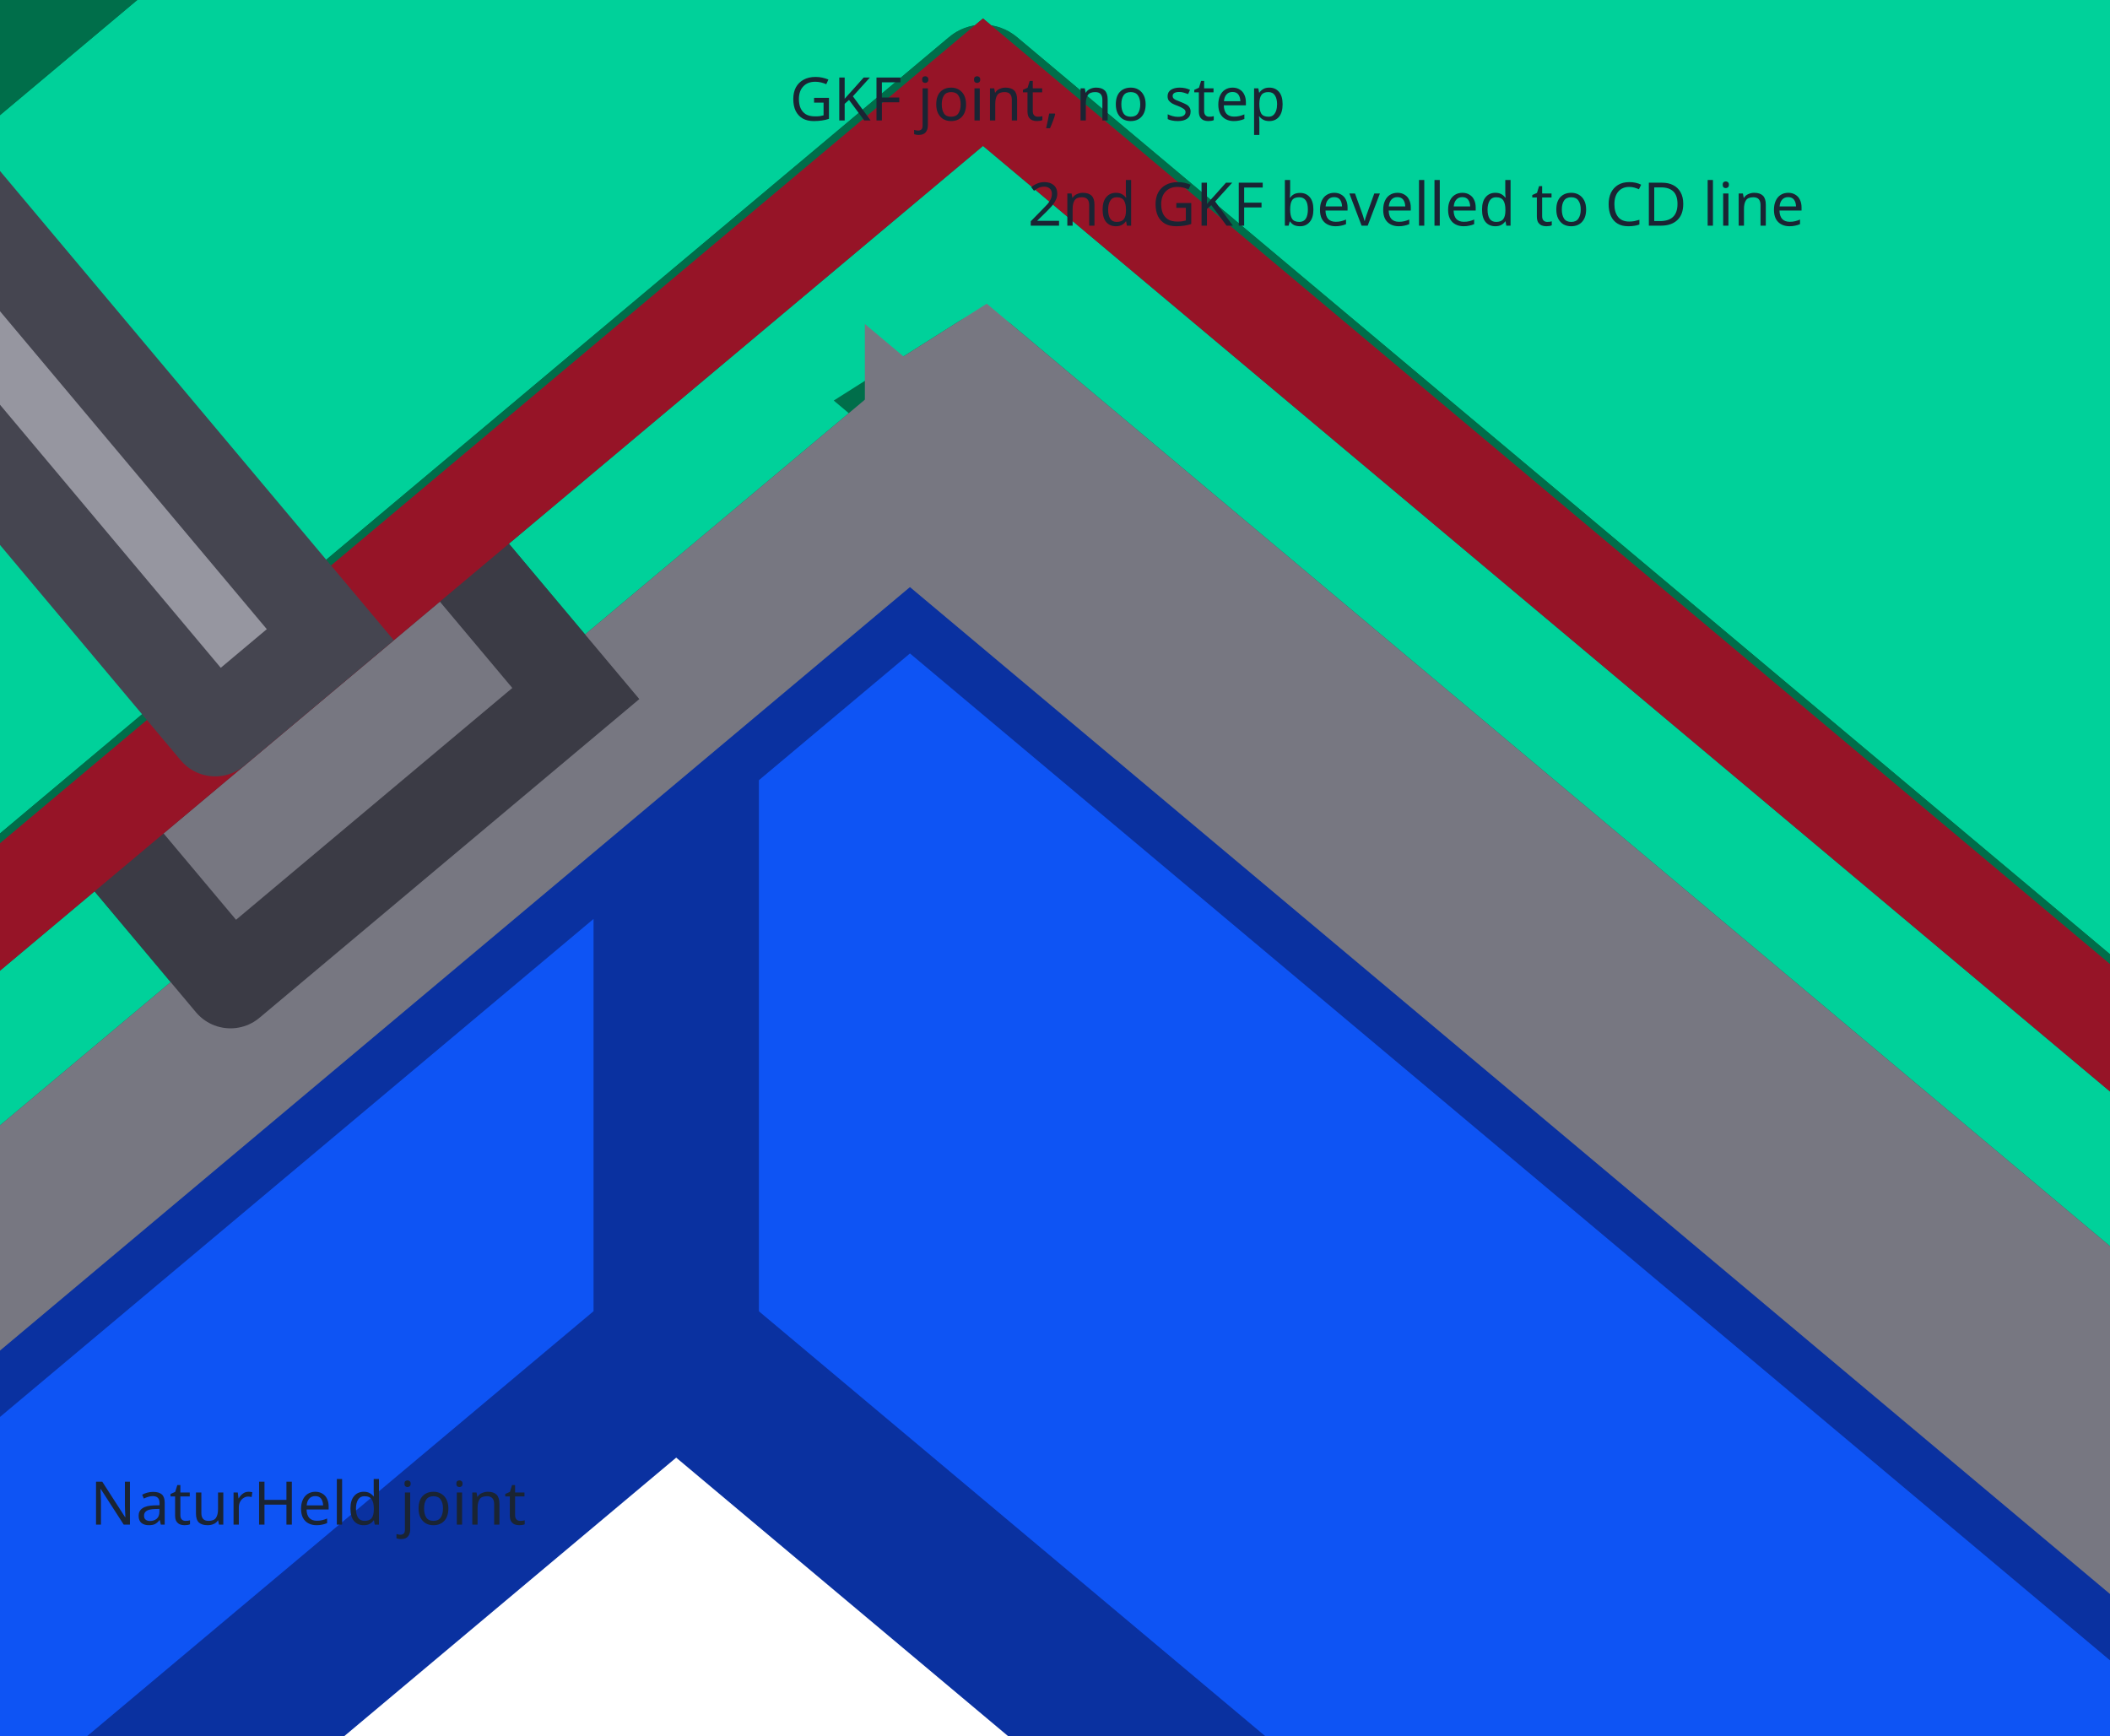
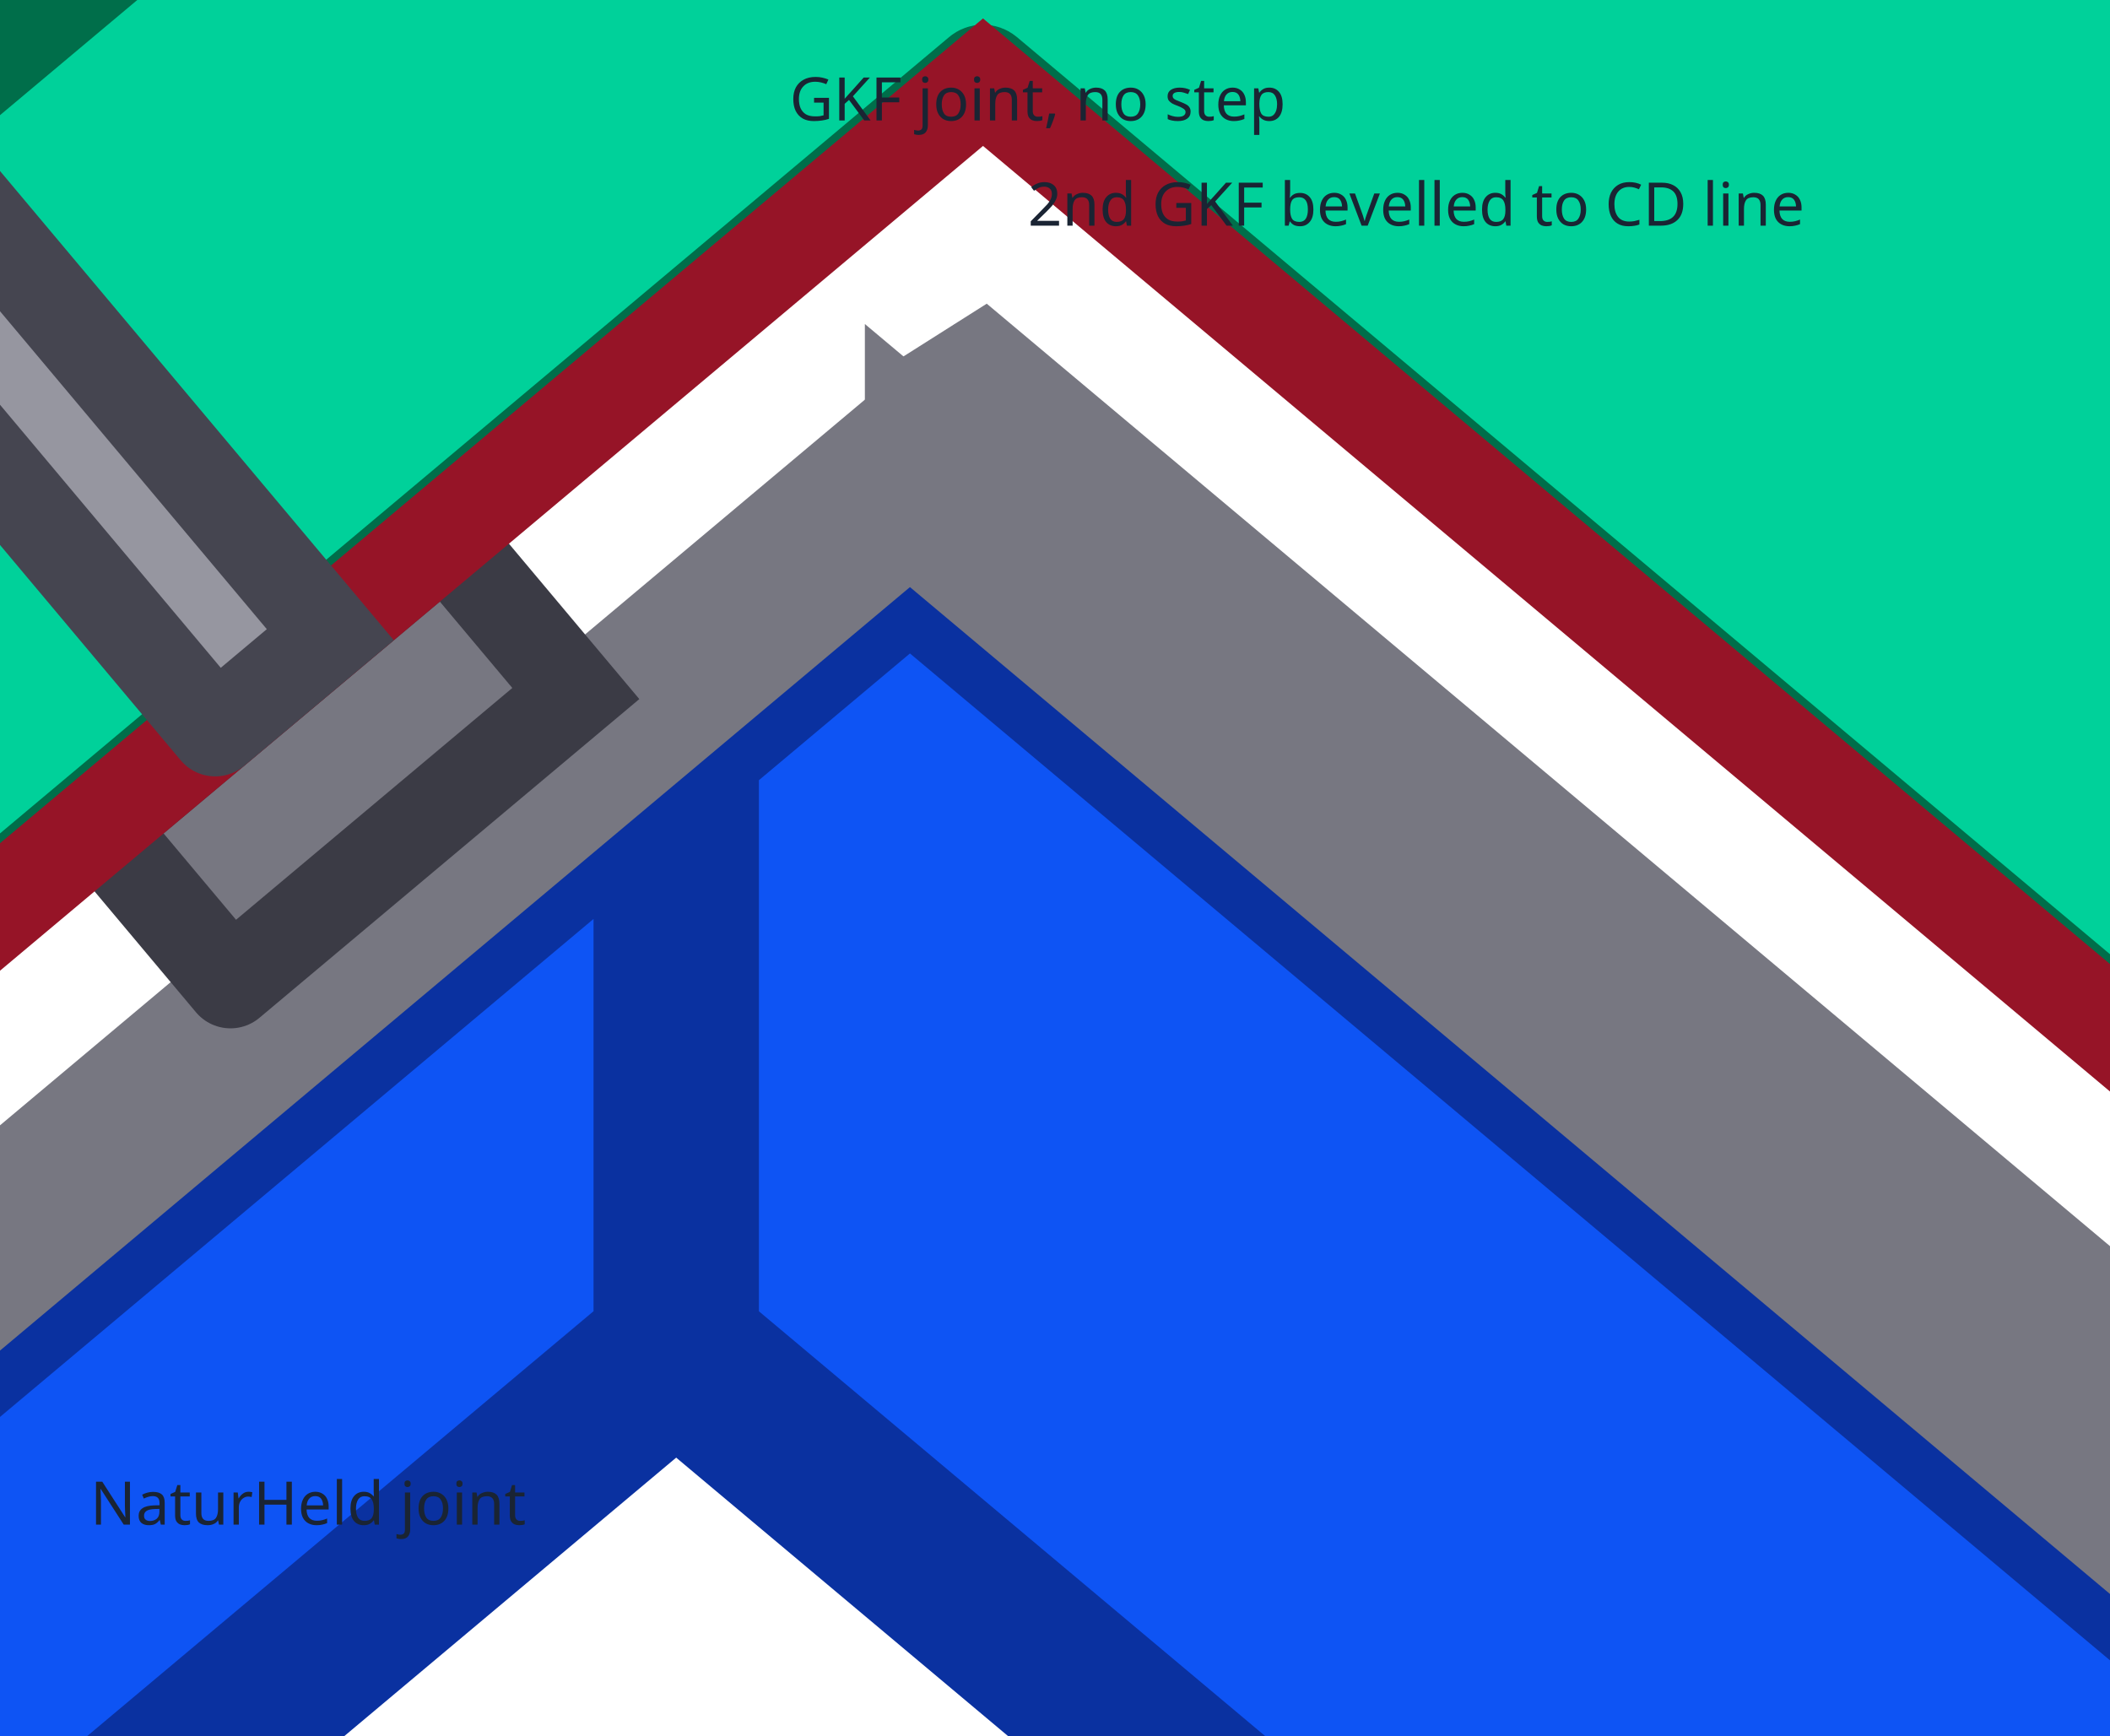
<svg xmlns="http://www.w3.org/2000/svg" width="280.84mm" height="230.97mm" viewBox="2360.00 -5403.94 280.84 230.97" version="1.1">
  <g transform="scale(1,-1)" stroke-linecap="round">
    <g fill="rgb(230,115,20)" stroke="rgb(119,49,0)" stroke-width="12.0" id="floor">
      <path d="M 5349.0,0.0 L 1.0,0.0 L 1.0,-150.0 L 5349.0,-150.0 L 5349.0,0.0" />
    </g>
    <g fill="rgb(69,230,24)" stroke="rgb(24,119,10)" stroke-width="12.0" id="eps">
+       <path d="M -266.0,-1.0 L -465.0,-1.0 L -465.0,-150.0 L -266.0,-150.0 L -266.0,-1.0" />
      <path d="M -266.0,3200.0 L -465.0,3200.0 L -465.0,2953.0 L -266.0,2953.0 L -266.0,3200.0" />
-       <path d="M -266.0,-1.0 L -465.0,-1.0 L -465.0,-150.0 L -266.0,-150.0 L -266.0,-1.0" />
      <path d="M 5815.0,3200.0 L 5616.0,3200.0 L 5616.0,-150.0 L 5815.0,-150.0 L 5815.0,3200.0" />
    </g>
    <g fill="rgb(224,69,39)" stroke="rgb(129,30,14)" stroke-width="12.0" id="masonry">
      <path d="M -16.0,3200.0 L -265.0,3200.0 L -265.0,2953.0 L -16.0,2953.0 L -16.0,3200.0" />
      <path d="M 5615.0,3200.0 L 5366.0,3200.0 L 5366.0,-150.0 L 5615.0,-150.0 L 5615.0,3200.0" />
    </g>
    <g fill="rgb(255,224,119)" stroke="rgb(170,139,49)" stroke-width="12.0" id="plaster">
      <path d="M 0.0,3200.0 L -15.0,3200.0 L -15.0,2953.0 L 0.0,2953.0 L 0.0,3200.0" />
      <path d="M 5365.0,3200.0 L 5350.0,3200.0 L 5350.0,0.0 L 5365.0,0.0 L 5365.0,3200.0" />
    </g>
    <g fill="rgb(255,150,0)" stroke="rgb(160,80,0)" stroke-width="12.0" id="furniture">
      <path d="M 5349.0,2450.0 L 4900.0,2450.0 L 4900.0,0.0 L 5349.0,0.0 L 5349.0,2450.0" />
    </g>
    <g fill="rgb(199,84,10)" stroke="rgb(110,39,0)" stroke-width="12.0" id="wall_plate">
      <path d="M -70.0,3300.0 L -210.0,3300.0 L -210.0,3201.0 L -70.0,3201.0 L -70.0,3300.0" />
      <path d="M 5560.0,3300.0 L 5420.0,3300.0 L 5420.0,3201.0 L 5560.0,3201.0 L 5560.0,3300.0" />
    </g>
    <g fill="rgb(199,84,10)" stroke="rgb(110,39,0)" stroke-width="12.0" id="rafters">
      <path d="M 5895.0,3168.026 L 2675.0,5869.927 L -545.0,3168.026 L -545.0,2961.161 L -265.0,3196.109 L -265.0,3200.0 L -260.363,3200.0 L -210.0,3242.259 L -210.0,3300.0 L -141.187,3300.0 L 2675.0,5663.062 L 5491.187,3300.0 L 5560.0,3300.0 L 5560.0,3242.259 L 5610.363,3200.0 L 5615.0,3200.0 L 5615.0,3196.109 L 5895.0,2961.161 L 5895.0,3168.026" />
    </g>
    <g fill="rgb(0,209,154)" stroke="rgb(0,110,74)" stroke-width="12.0" id="plenum_wool">
      <path d="M 2.0,3417.309 L 2.0,3306.576 L 2490.195,5394.42 A 1.0,1.0 -140.0 0,0 2491.481,5394.42 L 4938.055,3341.5 L 4988.5,3341.5 A 1.0,1.0 180.0 0,0 4989.5,3340.5 L 4989.5,3314.5 L 5348.0,3314.5 L 5348.0,3417.309 L 5349.0,3416.47 L 5349.0,3625.335 L 2675.0,5869.927 L 1.0,3625.335 L 1.0,3416.47 L 2.0,3417.309 M 990.575,4242.134 L 991.86,4240.602 L 948.526,4204.24 L 947.241,4205.773 L 990.575,4242.134 M 3911.354,4603.57 L 3954.687,4567.719 L 3953.401,4566.187 L 3910.068,4602.038 L 3911.354,4603.57 M 1465.21,4641.706 L 1463.925,4643.238 L 1507.259,4679.599 L 1508.544,4678.067 L 1465.21,4641.706 M 3434.147,4988.324 L 3432.861,4986.791 L 3389.528,5022.643 L 3390.813,5024.175 L 3434.147,4988.324 M 3648.256,4844.097 L 2675.0,5660.756 L 1701.744,4844.097 L 2675.0,5661.062 L 3648.256,4844.097" />
-       <path d="M 2675.0,5661.062 L 1701.744,4844.097 L 2675.0,5660.756 L 3648.256,4844.097 L 2675.0,5661.062" />
-       <path d="M -465.0,3200.0 L -70.0,3200.0 L -70.0,3201.0 L -210.0,3201.0 L -210.0,3300.0 L -70.0,3300.0 L -70.0,3244.856 L 2490.838,5393.654 L 4937.691,3340.5 L 4988.5,3340.5 L 4988.5,3313.5 L 5420.0,3313.5 L 5420.0,3300.0 L 5560.0,3300.0 L 5560.0,3201.0 L 5420.0,3201.0 L 5420.0,3200.0 L 5815.0,3200.0 L 5815.0,3235.154 L 2675.0,5869.927 L -465.0,3235.154 L -465.0,3200.0 M 1.0,3625.335 L 2675.0,5869.927 L 5349.0,3625.335 L 5349.0,3416.47 L 5348.0,3417.309 L 5348.0,3314.5 L 4989.5,3314.5 L 4989.5,3340.5 A 1.0,1.0 180.0 0,1 4988.5,3341.5 L 4938.055,3341.5 L 2491.481,5394.42 A 1.0,1.0 -140.0 0,1 2490.195,5394.42 L 2.0,3306.576 L 2.0,3417.309 L 1.0,3416.47 L 1.0,3625.335" />
-       <path d="M -31.623,3200.0 L -18.377,3200.0 L -22.377,3214.0 L -27.623,3214.0 L -31.623,3200.0" />
-       <path d="M 4937.327,3339.5 L 4918.81,3355.038 L 4902.097,3335.121 L 4923.547,3317.123 L 4926.5,3316.658 L 4926.5,3338.5 L 4927.5,3338.5 L 4927.5,3339.5 L 4937.327,3339.5" />
-       <path d="M 4899.0,3303.779 L 4900.0,3302.94 L 4900.0,3287.5 L 5419.0,3287.5 L 5419.0,3288.5 L 4901.0,3288.5 L 4901.0,3299.0 L 5419.0,3299.0 L 5419.0,3301.0 L 4901.0,3301.0 L 4901.0,3311.5 L 4908.053,3311.5 L 4927.5,3311.5 L 5419.0,3311.5 L 5419.0,3312.5 L 4927.5,3312.5 L 4927.5,3316.5 L 4926.5,3316.5 L 4922.904,3316.357 L 4860.854,3368.423 L 4861.497,3369.189 L 4901.331,3335.764 L 4918.044,3355.681 L 4501.2,3705.454 L 4483.845,3684.771 L 4437.882,3723.338 L 4455.238,3744.021 L 4022.422,4107.196 L 4005.067,4086.513 L 3959.104,4125.08 L 3976.46,4145.764 L 3543.645,4508.939 L 3526.289,4488.255 L 3480.327,4526.823 L 3497.682,4547.506 L 3064.867,4910.681 L 3047.512,4889.998 L 3001.549,4928.565 L 3018.904,4949.248 L 2490.838,5392.348 L 2419.286,5332.309 L 2436.641,5311.626 L 2390.678,5273.059 L 2373.323,5293.742 L 1940.508,4930.567 L 1957.863,4909.884 L 1911.901,4871.316 L 1894.545,4892 L 1461.73,4528.825 L 1479.085,4508.141 L 1433.123,4469.574 L 1415.767,4490.257 L 982.952,4127.082 L 1000.308,4106.399 L 954.345,4067.832 L 936.99,4088.515 L 504.175,3725.34 L 521.53,3704.657 L 475.567,3666.09 L 458.212,3686.773 L -19.709,3285.749 L -19.067,3284.983 L -58.901,3251.558 L -42.831,3232.407 L -2.997,3265.832 L -2.354,3265.066 L -64.404,3213 L -69.0,3213.143 L -69.0,3201.0 L -32.377,3201.0 L -28.377,3215.0 L -21.623,3215.0 L -17.623,3201.0 L -15.0,3201.0 L -15.0,3202.0 L 0.0,3202.0 L 0.0,3250.724 L 2481.114,5332.626 L 4889.799,3311.5 L 4899.0,3311.5 L 4899.0,3303.779 M 2481.114,5347.944 L 4908.053,3311.5 L 4888.607,3313.5 L 2481.114,5333.626 L -58.0,3203.056 L -58.0,3217.374 L 2481.114,5347.944 M 2490.838,5356.102 L 4927.5,3311.5 L 4908.053,3313.5 L 2481.114,5349.944 L 2490.838,5356.102" />
-       <path d="M -69.0,3244.389 L -69.0,3235.143 L -68.0,3235.143 L -68.0,3213.143 L -65.047,3213.766 L -43.597,3231.764 L -60.31,3251.681 L -69.0,3244.389" />
+       <path d="M -138.995,3301.839 L -0.0,3418.47 L 0.0,3625.335 L -138.995,3508.704 L -138.995,3301.839" />
+       <path d="M -209.0,3301.0 L -140.995,3301.0 L -140.995,3507.026 L -209.0,3449.963 L -209.0,3301.0" />
+       <path d="M -264.0,3201.0 L -211.0,3201.0 L -211.0,3448.285 L -264.0,3403.813 L -264.0,3201.0" />
+       <path d="M 5350.0,3418.47 L 5488.995,3301.839 L 5488.995,3508.704 L 5350.0,3625.335 L 5350.0,3418.47" />
+       <path d="M 5490.995,3301.0 L 5559.0,3301.0 L 5559.0,3449.963 L 5490.995,3507.026 L 5490.995,3301.0" />
+       <path d="M 5561.0,3201.0 L 5614.0,3201.0 L 5614.0,3403.813 L 5561.0,3448.285 L 5561.0,3201.0" />
    </g>
    <g fill="rgb(69,69,80)" stroke="rgb(30,30,39)" stroke-width="12.0" id="racking_strap">
      <path d="M 1507.259,4679.599 L 1463.925,4643.238 L 1465.21,4641.706 L 1508.544,4678.067 L 1507.259,4679.599" />
      <path d="M 948.526,4204.24 L 991.86,4240.602 L 990.575,4242.134 L 947.241,4205.773 L 948.526,4204.24" />
      <path d="M 3954.687,4567.719 L 3911.354,4603.57 L 3910.068,4602.038 L 3953.401,4566.187 L 3954.687,4567.719" />
      <path d="M 3389.528,5022.643 L 3432.861,4986.791 L 3434.147,4988.324 L 3390.813,5024.175 L 3389.528,5022.643" />
    </g>
    <g fill="none" stroke="rgb(234,14,14)" stroke-width="22.0" id="roofing">
      <path d="M -545.0,3170.026 L 2675.0,5871.927 L 5895.0,3170.026 L 5895.0,3355.699 L 2675.0,6057.6 L -545.0,3355.699 L -545.0,3170.026" />
    </g>
    <g fill="rgb(139,209,255)" stroke="rgb(39,119,180)" stroke-width="12.0" id="glazing">
      <path d="M -130.0,2500.0 L -150.0,2500.0 L -150.0,1.0 L -130.0,1.0 L -130.0,2500.0" />
    </g>
    <g fill="rgb(14,84,244)" stroke="rgb(10,49,160)" stroke-width="22.0" id="slope_naturheld_140">
      <path d="M 2450.0,5223.972 A 1.0,1.0 -140.0 0,0 2450.643,5223.738 L 4899.0,3169.322 L 4899.0,3311.5 L 4888.607,3311.5 A 1.0,1.0 0.0 0,0 4887.964,3311.734 L 2481.114,5331.321 L 2450.0,5305.212 L 2450.0,5223.972" />
      <path d="M 3.0,3171 L 2449.357,5223.738 A 1.0,1.0 -140.0 0,0 2450.0,5223.972 L 2450.0,5305.212 L 3.0,3251.936 L 3.0,3171" />
    </g>
    <g fill="rgb(230,230,234)" stroke="rgb(119,119,129)" stroke-width="12.0" id="slope_gkf">
      <path d="M 2481.114,5333.626 L 4888.607,3313.5 L 4908.053,3311.5 L 2481.114,5347.944 L 2481.114,5333.626" />
      <path d="M -58.0,3203.056 L 2481.114,5333.626 L 2481.114,5347.944 L -58.0,3217.374 L -58.0,3203.056" />
      <path d="M 2481.114,5349.944 L 4908.053,3313.5 L 4927.5,3311.5 L 2490.838,5356.102 L 2481.114,5349.944" />
    </g>
    <g fill="rgb(119,119,129)" stroke="rgb(59,59,69)" stroke-width="12.0" id="slope_cd">
      <path d="M 475.567,3666.09 L 521.53,3704.657 L 504.175,3725.34 L 458.212,3686.773 L 475.567,3666.09" />
      <path d="M 954.345,4067.832 L 1000.308,4106.399 L 982.952,4127.082 L 936.99,4088.515 L 954.345,4067.832" />
      <path d="M 1433.123,4469.574 L 1479.085,4508.141 L 1461.73,4528.825 L 1415.767,4490.257 L 1433.123,4469.574" />
      <path d="M 1911.901,4871.316 L 1957.863,4909.884 L 1940.508,4930.567 L 1894.545,4892 L 1911.901,4871.316" />
      <path d="M 2390.678,5273.059 L 2436.641,5311.626 L 2419.286,5332.309 L 2373.323,5293.742 L 2390.678,5273.059" />
      <path d="M 3001.549,4928.565 L 3047.512,4889.998 L 3064.867,4910.681 L 3018.904,4949.248 L 3001.549,4928.565" />
      <path d="M 3480.327,4526.823 L 3526.289,4488.255 L 3543.645,4508.939 L 3497.682,4547.506 L 3480.327,4526.823" />
      <path d="M 3959.104,4125.08 L 4005.067,4086.513 L 4022.422,4107.196 L 3976.46,4145.764 L 3959.104,4125.08" />
      <path d="M 4437.882,3723.338 L 4483.845,3684.771 L 4501.2,3705.454 L 4455.238,3744.021 L 4437.882,3723.338" />
    </g>
    <g fill="rgb(224,34,59)" stroke="rgb(150,20,39)" stroke-width="12.0" id="slope_foil">
      <path d="M -18.377,3200.0 L 0.0,3200.0 L 0.0,3188.0 L 1.0,3188.0 L 1.0,3201.0 L -17.623,3201.0 L -21.623,3215.0 L -28.377,3215.0 L -32.377,3201.0 L -69.0,3201.0 L -69.0,3244.389 L 2490.838,5392.348 L 4937.327,3339.5 L 4987.5,3339.5 L 4987.5,3312.5 L 5419.0,3312.5 L 5419.0,3201.0 L 5394.852,3201.0 L 5389.852,3215.0 L 5379.148,3215.0 L 5374.148,3201.0 L 5349.0,3201.0 L 5349.0,3150.0 L 5350.0,3150.0 L 5350.0,3200.0 L 5374.852,3200.0 L 5379.852,3214.0 L 5389.148,3214.0 L 5394.148,3200.0 L 5420.0,3200.0 L 5420.0,3313.5 L 4988.5,3313.5 L 4988.5,3340.5 L 4937.691,3340.5 L 2490.838,5393.654 L -70.0,3244.856 L -70.0,3200.0 L -31.623,3200.0 L -27.623,3214.0 L -22.377,3214.0 L -18.377,3200.0" />
    </g>
    <g fill="rgb(255,139,0)" stroke="rgb(180,90,0)" stroke-width="12.0" id="vapour_brake_tape">
      <path d="M -15.0,3201.0 L 1.0,3201.0 L 1.0,3187.0 L 2.0,3187.0 L 2.0,3202.0 L -15.0,3202.0 L -15.0,3201.0" />
      <path d="M 5365.0,3202.0 L 5348.0,3202.0 L 5348.0,3149.0 L 5349.0,3149.0 L 5349.0,3201.0 L 5365.0,3201.0 L 5365.0,3202.0" />
    </g>
    <g fill="rgb(119,119,129)" stroke="rgb(39,39,49)" stroke-width="12.0" id="eave_ud">
      <path d="M -68.0,3213.143 L -68.0,3235.143 L -69.0,3235.143 L -69.0,3213.143 L -64.404,3213 L -2.354,3265.066 L -2.997,3265.832 L -42.831,3232.407 L -58.901,3251.558 L -19.067,3284.983 L -19.709,3285.749 L -60.31,3251.681 L -43.597,3231.764 L -65.047,3213.766 L -68.0,3213.143" />
    </g>
    <g fill="rgb(244,244,244)" stroke="rgb(20,20,20)" stroke-width="12.0" id="eave_acrylic">
      <path d="M 0.0,3163.678 L 6.0,3172.212 L 2.0,3168.856 L 0.0,3168.856 L 0.0,3163.678" />
    </g>
    <g fill="rgb(150,150,160)" stroke="rgb(69,69,80)" stroke-width="12.0" id="slope_direct_hanger">
      <path d="M 473.533,3699.629 L 488.854,3712.484 L 433.423,3778.544 L 418.102,3765.688 L 473.533,3699.629" />
      <path d="M 952.311,4101.371 L 967.631,4114.227 L 912.201,4180.286 L 896.88,4167.431 L 952.311,4101.371" />
      <path d="M 1431.088,4503.113 L 1446.409,4515.969 L 1390.978,4582.029 L 1375.658,4569.173 L 1431.088,4503.113" />
      <path d="M 1909.866,4904.855 L 1925.187,4917.711 L 1869.756,4983.771 L 1854.435,4970.915 L 1909.866,4904.855" />
      <path d="M 2388.644,5306.598 L 2403.965,5319.453 L 2348.534,5385.513 L 2333.213,5372.657 L 2388.644,5306.598" />
    </g>
    <g fill="rgb(90,90,100)" stroke="rgb(39,39,49)" stroke-width="12.0" id="slope_nonius">
      <path d="M 3034.225,4936.392 L 3049.546,4923.537 L 3257.16,5170.961 L 3241.839,5183.817 L 3034.225,4936.392" />
      <path d="M 3513.003,4534.65 L 3528.324,4521.794 L 3735.937,4769.219 L 3720.617,4782.074 L 3513.003,4534.65" />
      <path d="M 3991.781,4132.908 L 4007.102,4120.052 L 4214.715,4367.476 L 4199.394,4380.332 L 3991.781,4132.908" />
      <path d="M 4470.558,3731.166 L 4485.879,3718.31 L 4693.493,3965.734 L 4678.172,3978.59 L 4470.558,3731.166" />
    </g>
    <g fill="rgb(14,84,244)" stroke="rgb(10,49,160)" stroke-width="22.0" id="soffit_naturheld_140">
      <path d="M 4901.0,2471.0 L 4943.0,2471.0 L 4943.0,3286.5 L 4901.0,3286.5 L 4901.0,2471.0" />
    </g>
    <g fill="rgb(0,209,154)" stroke="rgb(0,110,74)" stroke-width="12.0" id="soffit_mineral_wool">
      <path d="M 4945.0,2483.5 L 5349.0,2483.5 L 5349.0,2960.606 L 4945.0,2960.606 L 4945.0,2483.5 M 5302.0,2486.5 L 5302.0,2512.5 L 5329.0,2512.5 L 5329.0,2486.5 L 5302.0,2486.5" />
-       <path d="M 4944.0,2470.0 L 5350.0,2470.0 L 5350.0,3150.0 L 5349.0,3150.0 L 5349.0,3149.0 L 5348.0,3149.0 L 5348.0,3153.127 A 95.0,95.0 0.0 0,0 5263.543,3102.501 A 95.0,95.0 0.0 0,0 5195.248,2960.606 L 5349.0,2960.606 L 5349.0,2483.5 L 4945.0,2483.5 L 4945.0,2960.606 L 5167.752,2960.606 A 95.0,95.0 0.0 0,0 5099.457,3102.501 A 95.0,95.0 0.0 0,0 5068.586,3287.5 L 4944.0,3287.5 L 4944.0,2470.0 M 5349.0,2481.5 L 5349.0,2471.0 L 4945.0,2471.0 L 4945.0,2481.5 L 5349.0,2481.5" />
-       <path d="M 5233.586,3287.5 L 5129.414,3287.5 A 95.0,95.0 0.0 0,0 5181.5,3244.604 A 95.0,95.0 0.0 0,0 5233.586,3287.5" />
-       <path d="M 5419.0,3286.5 L 5419.0,3287.5 L 5294.414,3287.5 A 95.0,95.0 0.0 0,0 5358.893,3202.0 L 5365.0,3202.0 L 5365.0,3201.0 L 5374.148,3201.0 L 5379.148,3215.0 L 5389.852,3215.0 L 5394.852,3201.0 L 5419.0,3201.0 L 5419.0,3232.5 L 5416.0,3232.5 L 5416.0,3283.5 L 5365.0,3283.5 L 5365.0,3286.5 L 5419.0,3286.5" />
-       <path d="M 5374.852,3200.0 L 5394.148,3200.0 L 5389.148,3214.0 L 5379.852,3214.0 L 5374.852,3200.0" />
    </g>
    <g fill="rgb(119,119,129)" stroke="rgb(59,59,69)" stroke-width="12.0" id="soffit_ud">
      <path d="M 4926.5,3316.5 L 4927.5,3316.5 L 4927.5,3338.5 L 4926.5,3338.5 L 4926.5,3316.658 L 4923.547,3317.123 L 4902.097,3335.121 L 4918.81,3355.038 L 4918.044,3355.681 L 4901.331,3335.764 L 4861.497,3369.189 L 4860.854,3368.423 L 4922.904,3316.357 L 4926.5,3316.5" />
      <path d="M 5329.0,2512.5 L 5302.0,2512.5 L 5302.0,2486.5 L 5329.0,2486.5 L 5329.0,2512.5" />
    </g>
    <g fill="rgb(230,230,234)" stroke="rgb(119,119,129)" stroke-width="12.0" id="soffit_gkf">
      <path d="M 4901.0,3288.5 L 5419.0,3288.5 L 5419.0,3299.0 L 4901.0,3299.0 L 4901.0,3288.5" />
      <path d="M 4901.0,3301.0 L 5419.0,3301.0 L 5419.0,3311.5 L 4901.0,3311.5 L 4901.0,3301.0" />
    </g>
    <g fill="rgb(119,119,129)" stroke="rgb(59,59,69)" stroke-width="12.0" id="soffit_cd">
      <path d="M 4971.0,3286.5 L 4945.0,3286.5 L 4945.0,2486.5 L 4971.0,2486.5 L 4971.0,3286.5" />
      <path d="M 5302.0,2512.5 L 4972.0,2512.5 L 4972.0,2486.5 L 5302.0,2486.5 L 5302.0,2512.5" />
      <path d="M 4927.5,3312.5 L 4987.5,3312.5 L 4987.5,3339.5 L 4927.5,3339.5 L 4927.5,3312.5" />
    </g>
    <g fill="rgb(20,20,23)" stroke="rgb(10,10,11)" stroke-width="2.0" id="joint_screw">
      <path d="M -68.0,3220.143 L -66.4,3220.143 L -66.4,3228.143 L -68.0,3228.143 L -68.0,3220.143" />
      <path d="M -103.0,3222.393 L -68.0,3222.393 L -68.0,3225.893 L -103.0,3225.893 L -103.0,3222.393" />
      <path d="M -68.0,3220.143 L -66.4,3220.143 L -66.4,3228.143 L -68.0,3228.143 L -68.0,3220.143" />
      <path d="M -103.0,3222.393 L -68.0,3222.393 L -68.0,3225.893 L -103.0,3225.893 L -103.0,3222.393" />
      <path d="M -103.0,3222.393 L -68.0,3222.393 L -68.0,3225.893 L -103.0,3225.893 L -103.0,3222.393" />
      <path d="M 4924.9,3323.5 L 4926.5,3323.5 L 4926.5,3331.5 L 4924.9,3331.5 L 4924.9,3323.5" />
      <path d="M 4926.5,3325.75 L 4936.0,3325.75 L 4936.0,3329.25 L 4926.5,3329.25 L 4926.5,3325.75" />
      <path d="M 4924.9,3323.5 L 4926.5,3323.5 L 4926.5,3331.5 L 4924.9,3331.5 L 4924.9,3323.5" />
      <path d="M 4926.5,3325.75 L 4936.0,3325.75 L 4936.0,3329.25 L 4926.5,3329.25 L 4926.5,3325.75" />
      <path d="M 4924.9,3323.5 L 4926.5,3323.5 L 4926.5,3331.5 L 4924.9,3331.5 L 4924.9,3323.5" />
      <path d="M 4926.5,3325.75 L 4936.0,3325.75 L 4936.0,3329.25 L 4926.5,3329.25 L 4926.5,3325.75" />
    </g>
    <g fill="rgb(90,90,100)" stroke="rgb(39,39,49)" stroke-width="12.0" id="soffit_nonius">
      <path d="M 4961.075,3744.817 L 4947.5,3744.817 L 4947.5,3339.5 L 4967.5,3339.5 L 4967.5,3739.426 L 4961.075,3744.817" />
      <path d="M 4968.5,3312.5 L 4948.5,3312.5 L 4948.5,3286.5 L 4968.5,3286.5 L 4968.5,3312.5" />
      <path d="M 5331.0,2486.5 L 5254.0,2486.5 L 5254.0,2483.5 L 5331.0,2483.5 L 5331.0,2486.5" />
      <path d="M 5334.0,2563.5 L 5331.0,2563.5 L 5331.0,2486.5 L 5334.0,2486.5 L 5334.0,2563.5" />
      <path d="M 5419.0,3286.5 L 5365.0,3286.5 L 5365.0,3283.5 L 5419.0,3283.5 L 5419.0,3286.5" />
      <path d="M 5419.0,3283.5 L 5416.0,3283.5 L 5416.0,3232.5 L 5419.0,3232.5 L 5419.0,3283.5" />
    </g>
    <g fill="rgb(167,176,187)" stroke="rgb(69,78,90)" stroke-width="12.0" id="soffit_duct">
      <circle cx="5264.0" cy="3197.5" r="80.0" />
      <circle cx="5099.0" cy="3197.5" r="80.0" />
      <circle cx="5181.5" cy="3054.606" r="80.0" />
    </g>
    <g fill="none" stroke="rgb(0,0,0)" stroke-width="12.0" id="soffit_gkb">
      <path d="M 4945.0,2471.0 L 5349.0,2471.0 L 5349.0,2481.5 L 4945.0,2481.5 L 4945.0,2471.0" />
    </g>
  </g>
  <g font-family="sans-serif" font-size="8" fill="#1a2433">
    <text x="2372.0" y="-5201.0">NaturHeld joint</text>
    <text x="2465.1" y="-5387.9">GKF joint, no step</text>
    <text x="2496.8" y="-5373.9">2nd GKF bevelled to CD line</text>
  </g>
</svg>
